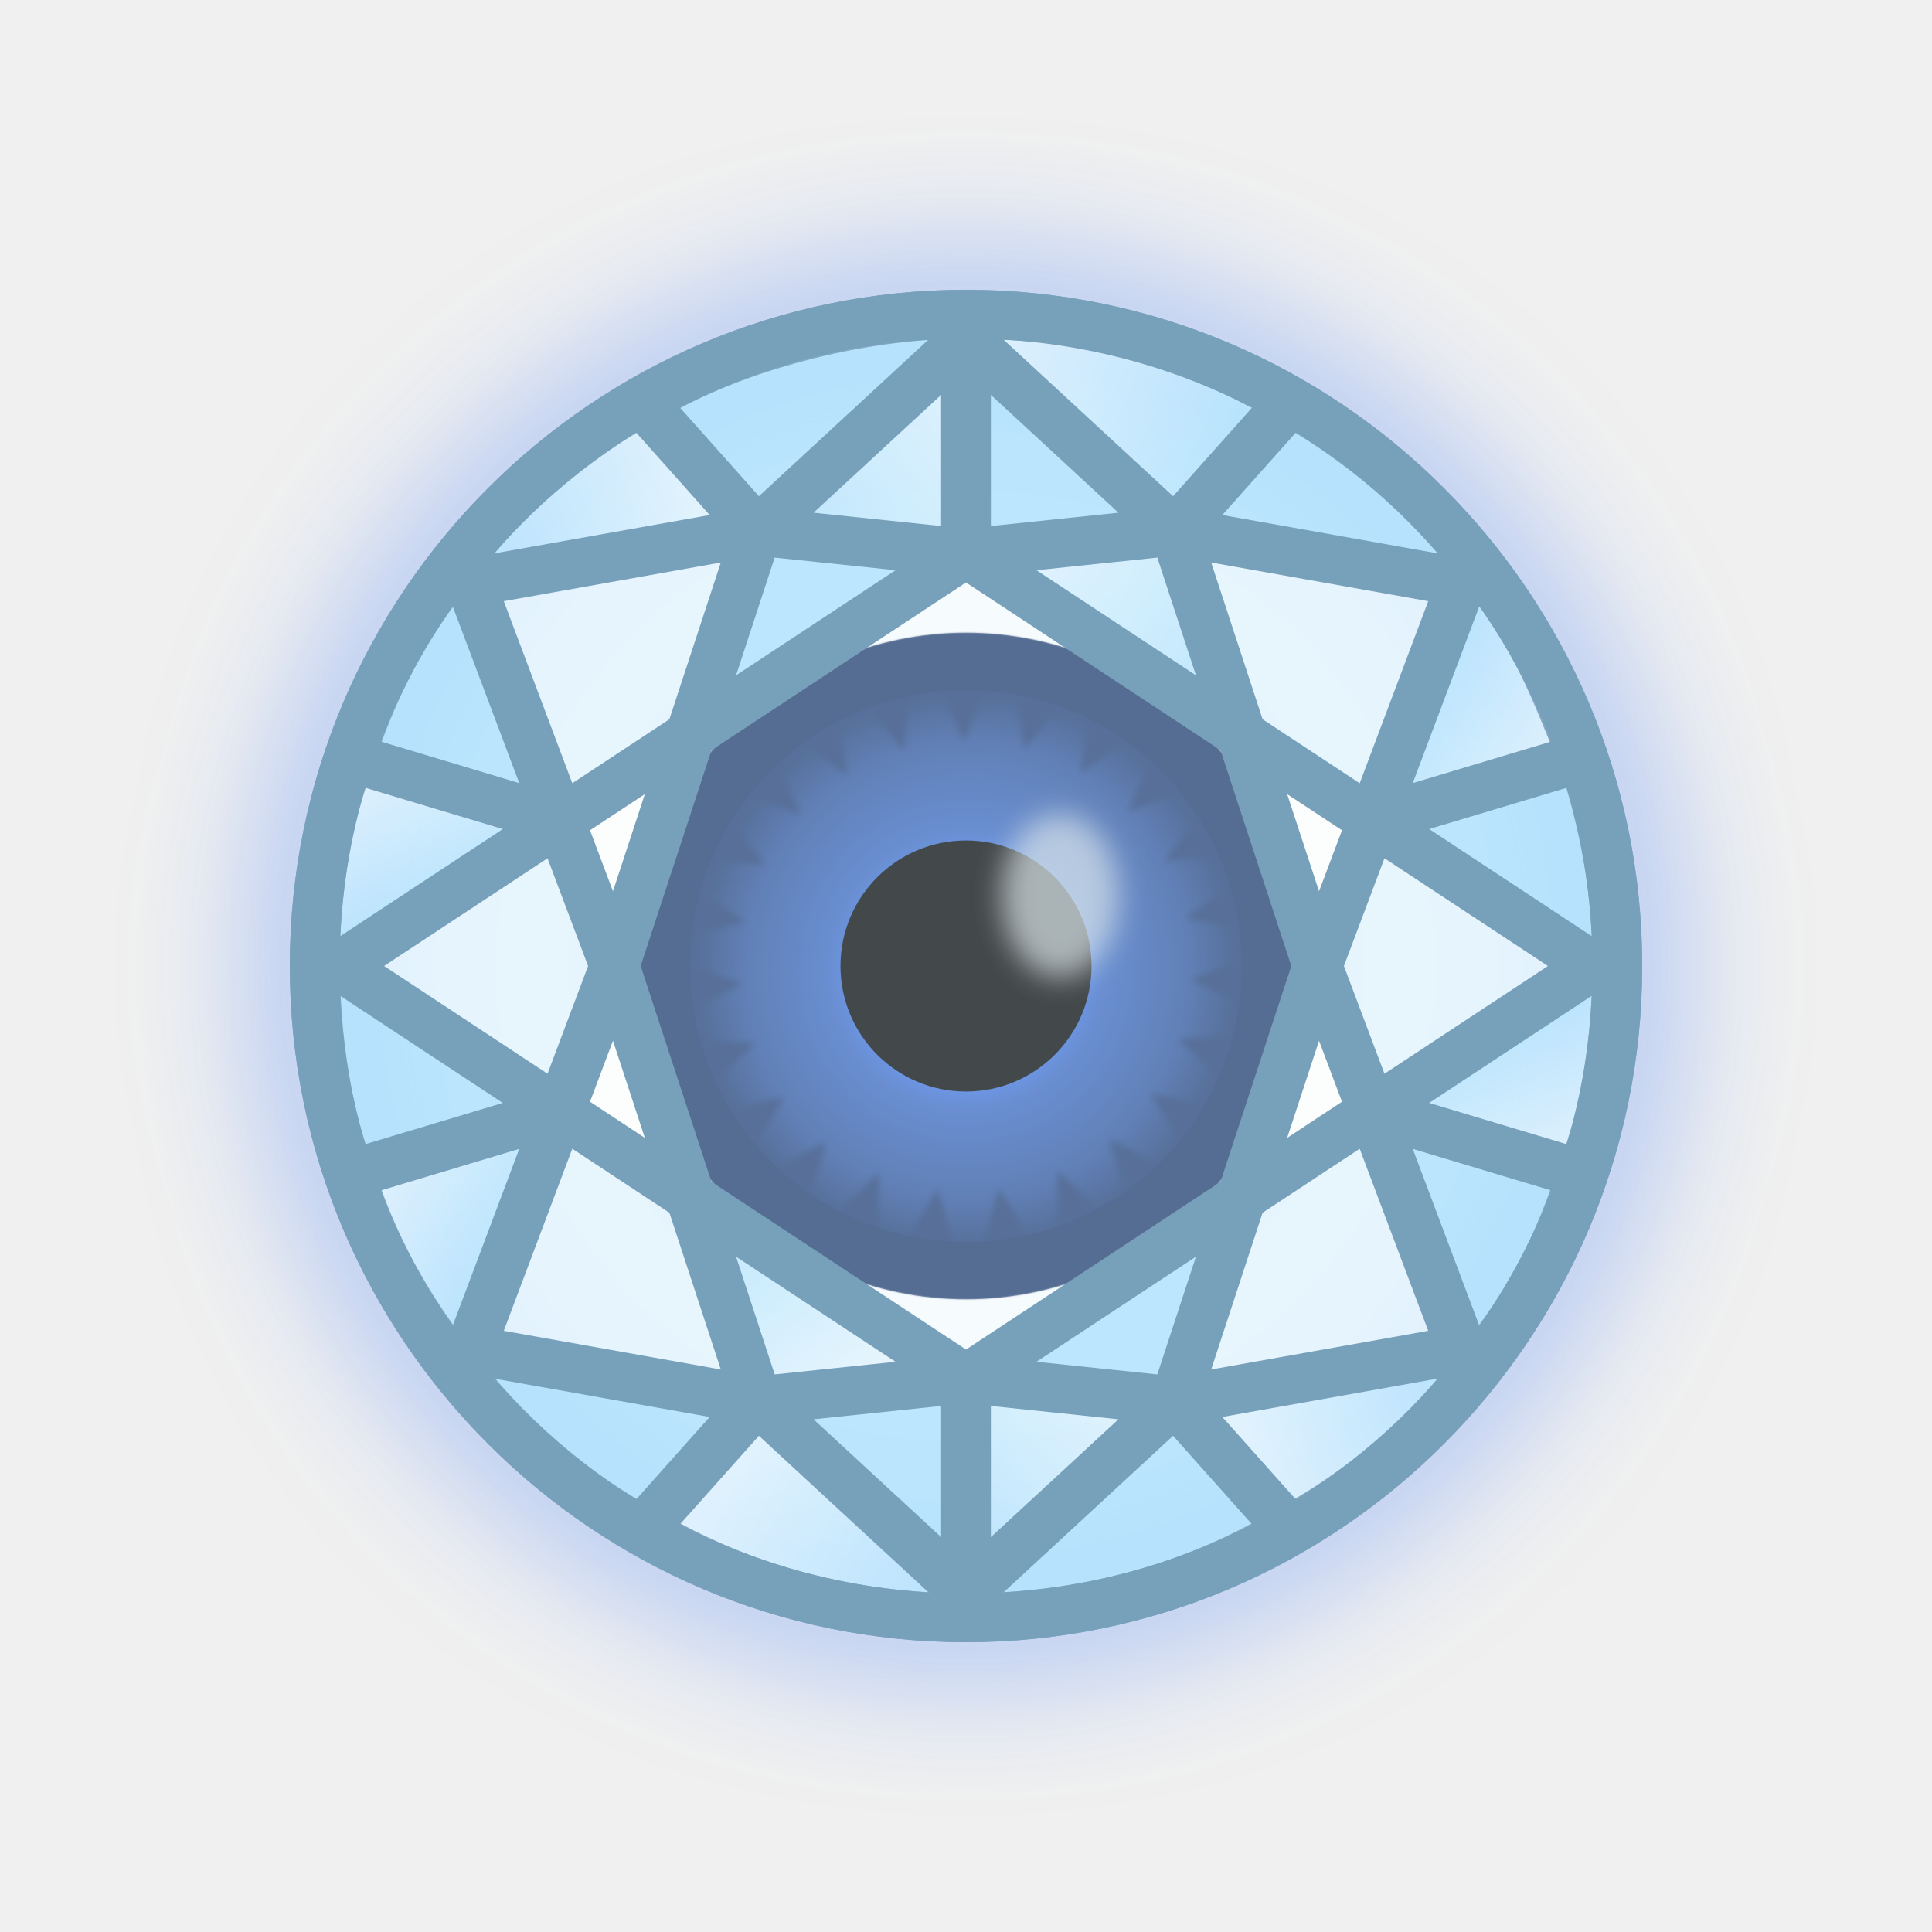
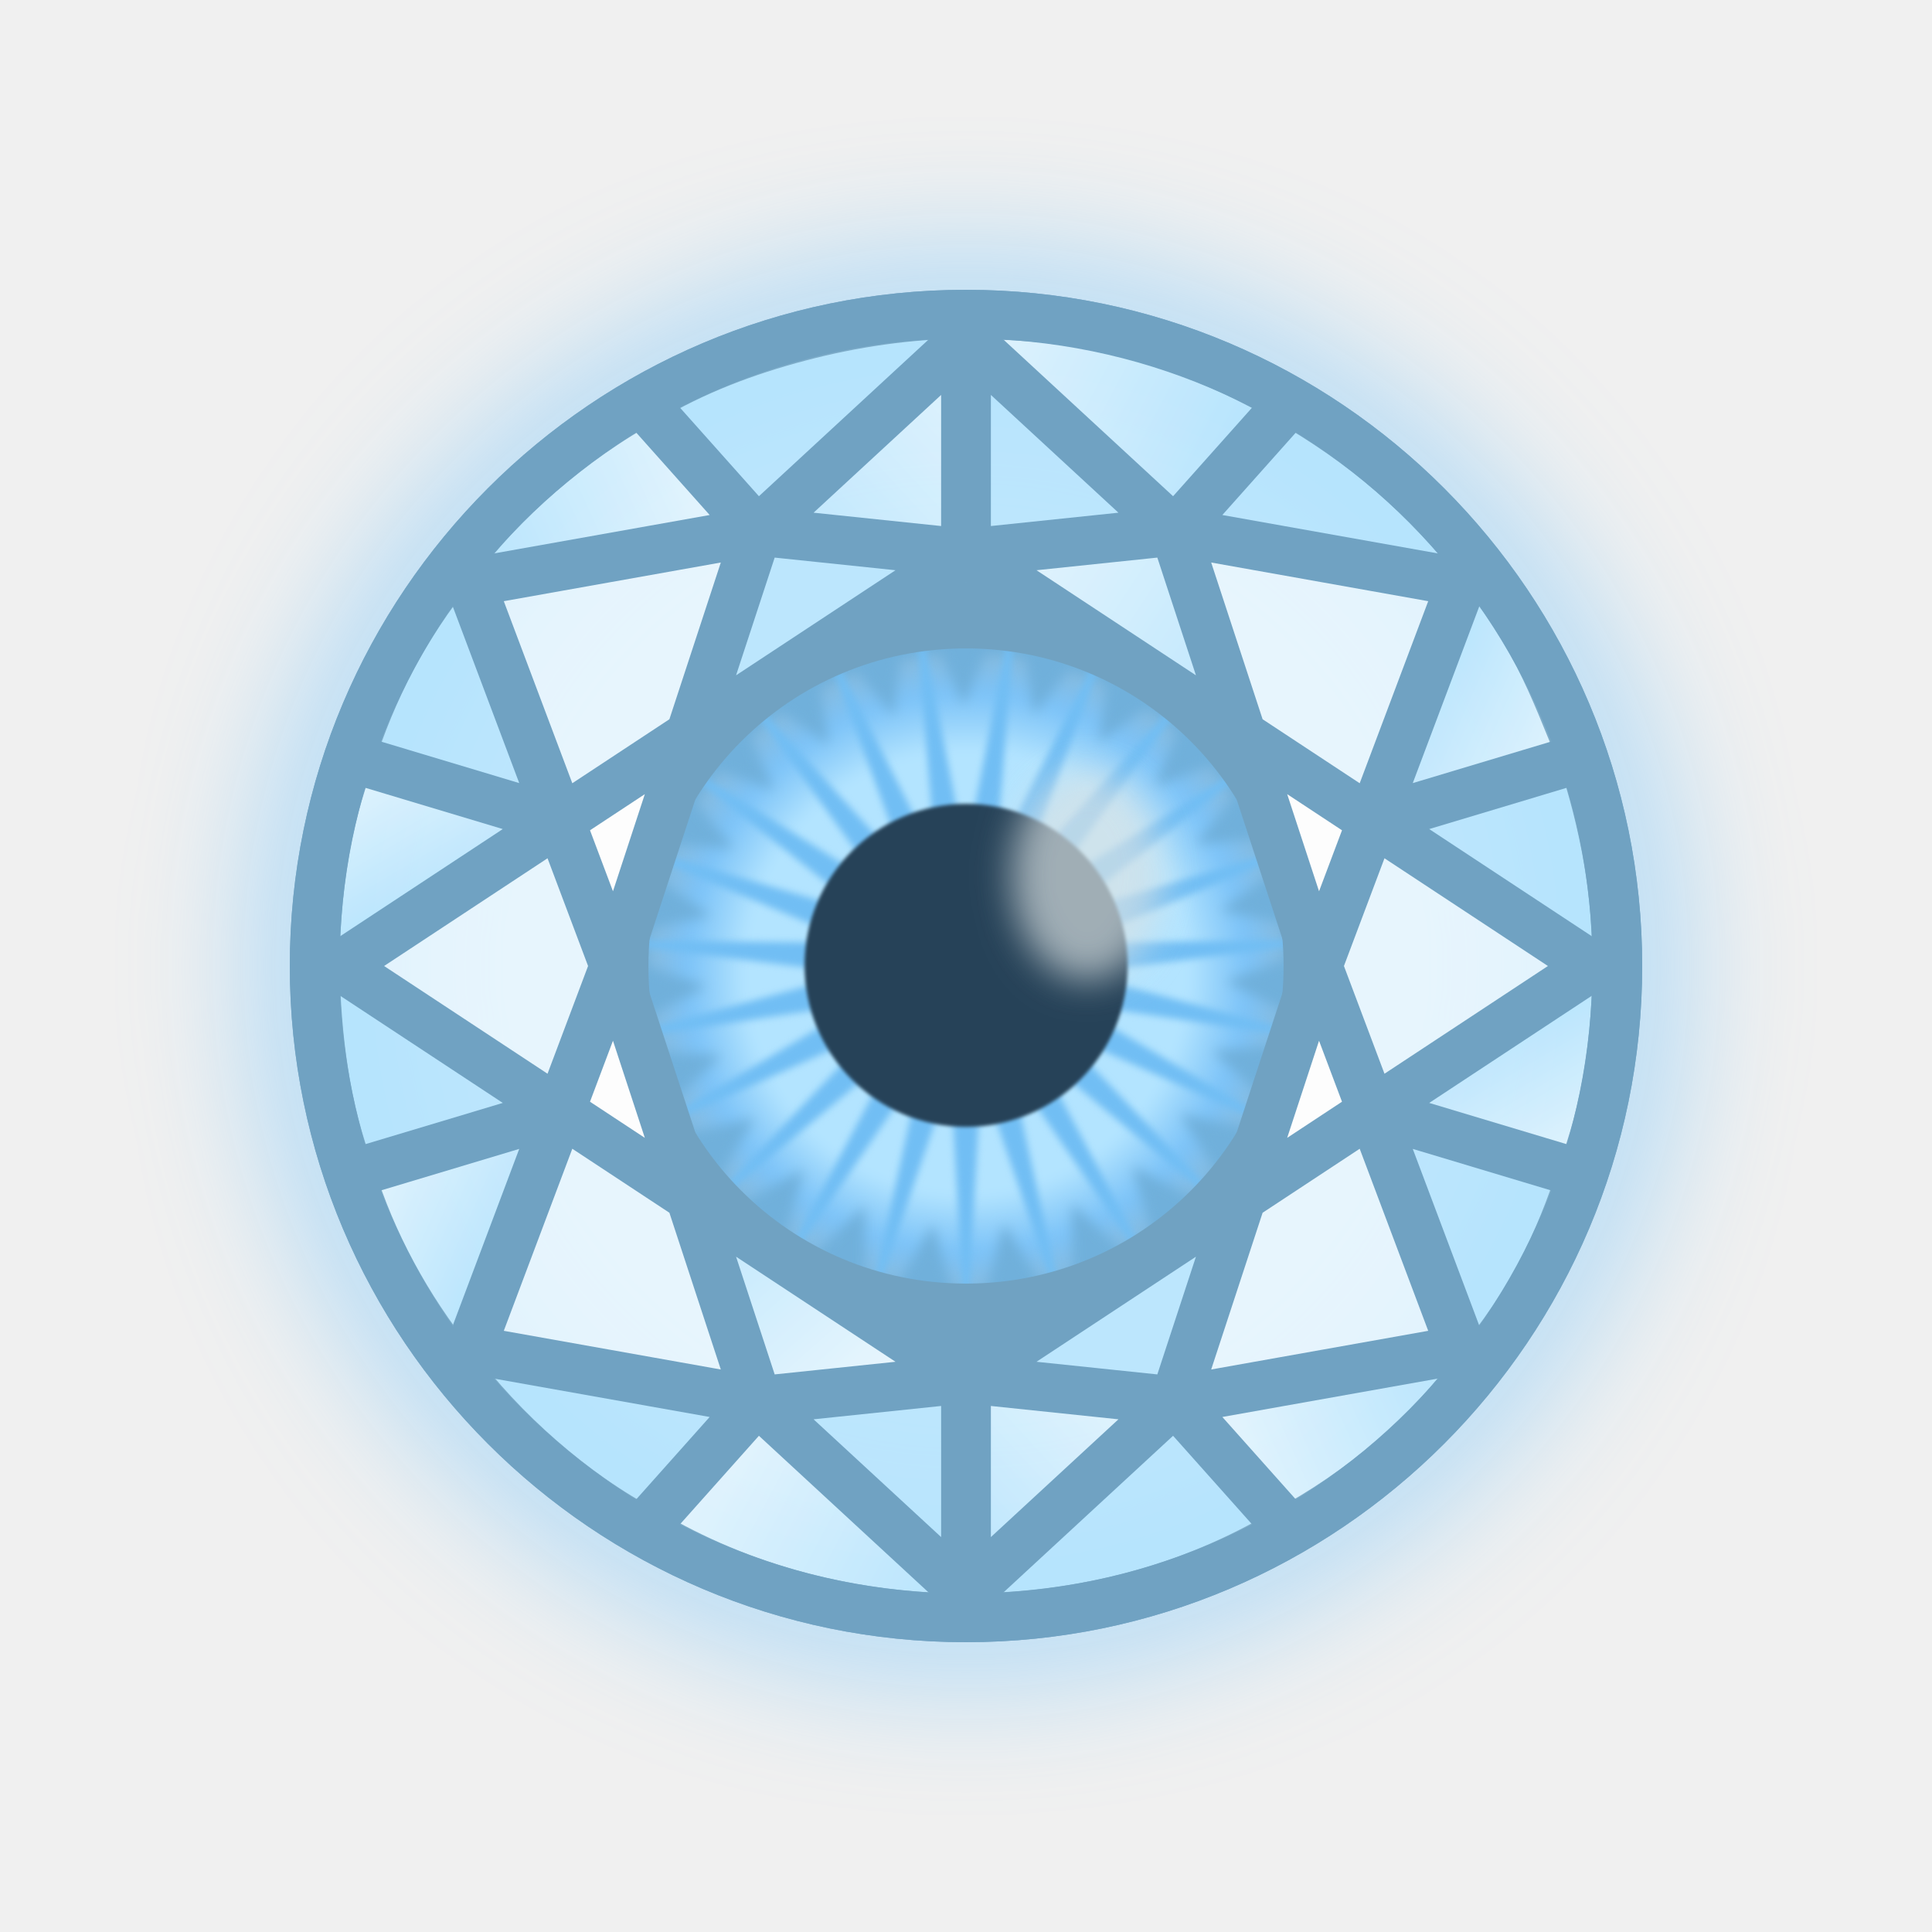
<svg xmlns="http://www.w3.org/2000/svg" xmlns:xlink="http://www.w3.org/1999/xlink" height="500" viewBox="0 0 500 500" width="500">
  <linearGradient id="a">
    <stop offset="0" stop-color="#b3e4ff" />
    <stop offset=".5" stop-color="#ccedff" />
    <stop offset="1" stop-color="#e5f6ff" />
  </linearGradient>
-   <radialGradient id="b" cx="-159.549" cy="285.499" gradientTransform="matrix(.1233717 -.838475 .8170782 .1202234 -373.2911 117.4024)" gradientUnits="userSpaceOnUse" r="92.356">
-     <stop offset=".377" stop-color="#477beb" />
-     <stop offset=".503" stop-color="#406abf" />
-     <stop offset=".8" stop-color="#3659a0" />
-     <stop offset=".989" stop-color="#284277" />
-     <stop offset="1" stop-color="#2c4982" stop-opacity="0" />
+   <radialGradient id="b" cx="-159.549" cy="285.499" gradientTransform="matrix(.4511326 -.7070968 .7070974 .4511322 -289.5315 44.23992)" gradientUnits="userSpaceOnUse" r="92.356">
+     <stop offset=".689" stop-color="#b3e4ff" />
+     <stop offset=".776" stop-color="#97d3fb" />
+     <stop offset=".867" stop-color="#7cc3f8" />
+     <stop offset=".983" stop-color="#85bbe0" />
+     <stop offset="1" stop-color="#85bbe0" stop-opacity="0" />
  </radialGradient>
  <filter id="c" color-interpolation-filters="sRGB" height="1.409" width="1.571" x="-.286" y="-.204">
    <feGaussianBlur stdDeviation="1.603" />
  </filter>
  <linearGradient id="d" gradientUnits="userSpaceOnUse" x1="158.298" x2="215.245" xlink:href="#a" y1="326.952" y2="391.016" />
  <linearGradient id="e" gradientUnits="userSpaceOnUse" x1="341.676" x2="250.014" xlink:href="#a" y1="173.047" y2="112.615" />
  <linearGradient id="f" gradientUnits="userSpaceOnUse" x1="335.995" x2="249.986" xlink:href="#a" y1="86.87" y2="41.201" />
  <linearGradient id="g" gradientUnits="userSpaceOnUse" x1="180.504" x2="249.986" xlink:href="#a" y1="105.353" y2="41.201" />
  <linearGradient id="h" gradientUnits="userSpaceOnUse" x1="85.516" x2="164.13" xlink:href="#a" y1="122.488" y2="86.87" />
  <linearGradient id="i" gradientUnits="userSpaceOnUse" x1="78.216" x2="52.992" xlink:href="#a" y1="225.835" y2="183.04" />
  <linearGradient id="j" gradientUnits="userSpaceOnUse" x1="100.177" x2="52.992" xlink:href="#a" y1="337.872" y2="316.905" />
  <linearGradient id="k" gradientUnits="userSpaceOnUse" x1="249.986" x2="164.13" xlink:href="#a" y1="458.799" y2="413.012" />
  <linearGradient id="l" gradientUnits="userSpaceOnUse" x1="249.986" x2="319.469" xlink:href="#a" y1="458.799" y2="394.648" />
  <linearGradient id="m" gradientUnits="userSpaceOnUse" x1="414.484" x2="335.843" xlink:href="#a" y1="377.416" y2="413.012" />
  <linearGradient id="n" gradientUnits="userSpaceOnUse" x1="421.77" x2="446.979" xlink:href="#a" y1="274.162" y2="316.905" />
  <linearGradient id="o" gradientUnits="userSpaceOnUse" x1="400.017" x2="447.344" xlink:href="#a" y1="162.081" y2="183.04" />
-   <filter id="p" color-interpolation-filters="sRGB" height="1.023" width="1.027" x="-.014" y="-.012">
-     <feGaussianBlur stdDeviation="1.317" />
+   <filter id="p" color-interpolation-filters="sRGB" height="1.002" width="1.002" x="-.001" y="-.001">
+     <feGaussianBlur stdDeviation=".109" />
  </filter>
  <filter id="q" color-interpolation-filters="sRGB" height="1.024" width="1.024" x="-.012" y="-.012">
-     <feGaussianBlur stdDeviation=".93" />
+     <feGaussianBlur stdDeviation=".35" />
  </filter>
-   <filter id="r" color-interpolation-filters="sRGB" height="1.006" width="1.006" x="-.003" y="-.003">
-     <feGaussianBlur stdDeviation=".233" />
-   </filter>
-   <filter id="s" color-interpolation-filters="sRGB" height="1.006" width="1.006" x="-.003" y="-.003">
-     <feGaussianBlur stdDeviation=".088" />
-   </filter>
-   <filter id="t" color-interpolation-filters="sRGB" height="1.261" width="1.261" x="-.131" y="-.131">
+   <filter id="r" color-interpolation-filters="sRGB" height="1.261" width="1.261" x="-.131" y="-.131">
    <feGaussianBlur stdDeviation="24.503" />
  </filter>
+   <clipPath id="s">
+     <path d="m331.438 250.144-17.603-53.6-63.868-42.095-63.848 42.095-17.584 53.6 17.565 53.605 63.867 42.095 63.887-42.095z" />
+   </clipPath>
+   <filter id="t" color-interpolation-filters="sRGB" height="1.024" width="1.024" x="-.012" y="-.012">
+     <feGaussianBlur stdDeviation=".92" />
+   </filter>
+   <filter id="u" color-interpolation-filters="sRGB" height="1.038" width="1.037" x="-.019" y="-.019">
+     <feGaussianBlur stdDeviation="1.449" />
+   </filter>
  <g stroke-width="1.286" transform="matrix(.7777778 0 0 .7777778 55.55556 55.55556)">
-     <path d="m250 25c-124.279-0-225 101.13-225 225 0 123.87 100.721 225 225 225 124.279 0 225-101.13 225-225 0-123.87-100.721-225-225-225zm0 16.199a208.446 208.8 0 0 1 208.445 208.801 208.446 208.8 0 0 1 -208.445 208.801 208.446 208.8 0 0 1 -208.445-208.801 208.446 208.8 0 0 1 208.445-208.801z" fill="#0054ff" fill-rule="evenodd" filter="url(#t)" opacity=".667" />
-     <use stroke-width="1.286" xlink:href="#u" />
+     <use stroke-width="1.286" xlink:href="#v" />
+     <path d="m250 25c-124.279-0-225 101.13-225 225 0 123.87 100.721 225 225 225 124.279 0 225-101.13 225-225 0-123.87-100.721-225-225-225zm0 16.199a208.446 208.8 0 0 1 208.445 208.801 208.446 208.8 0 0 1 -208.445 208.801 208.446 208.8 0 0 1 -208.445-208.801 208.446 208.8 0 0 1 208.445-208.801z" fill="#4cb7ff" fill-rule="evenodd" filter="url(#r)" />
    <g opacity=".85" stroke-width="1.286">
-       <path d="m250 25c-124.279-0-225 101.13-225 225 0 123.87 100.721 225 225 225 124.279 0 225-101.13 225-225 0-123.87-100.721-225-225-225z" fill="#77a1bb" fill-rule="evenodd" opacity="1" />
-       <path d="m458.446 250a208.446 208.8 0 0 1 -208.446 208.8 208.446 208.8 0 0 1 -208.446-208.8 208.446 208.8 0 0 1 208.446-208.8 208.446 208.8 0 0 1 208.446 208.8z" fill="#77a1bb" fill-rule="evenodd" opacity="1" />
-       <path d="m366.947 249.996-25.272-76.949-91.69-60.432-91.66 60.432-25.244 76.949 25.216 76.956 91.688 60.432 91.718-60.432z" fill="#fff" fill-rule="evenodd" filter="url(#p)" opacity="1" />
-       <g id="u" stroke-width="1.456" transform="matrix(.8832602 0 0 .8832602 29.18473 29.18493)">
-         <g stroke-width="1.079" transform="matrix(1.349605 0 0 1.349605 -87.40122 -87.40122)">
-           <path d="m335.04 250a85.04 85.04 0 0 1 -85.04 85.04 85.04 85.04 0 0 1 -85.04-85.04 85.04 85.04 0 0 1 85.04-85.04 85.04 85.04 0 0 1 85.04 85.04z" fill="#284277" fill-rule="evenodd" stroke-width="17.257" />
-           <path d="m-158.927 377.292-8.812-30.979-16.321 27.766-.127-32.207-23.207 22.333 8.567-31.047-28.372 15.243 16.626-27.584-31.432 7.023 23.451-22.076-32.162-1.717 28.538-14.93-30.506-10.331 31.508-6.677-26.587-18.178 32.141 2.071-20.697-24.677 30.39 10.666-13.272-29.346 26.386 18.469-4.862-31.838 20.424 24.903 3.908-31.969 12.948 29.49 12.389-29.729 4.511 31.89 19.95-25.285-4.26 31.924 26.032-18.965-12.715 29.591 30.183-11.238-20.227 25.064 32.096-2.678-26.239 18.677 31.628 6.081-30.305 10.905 28.815 14.388-32.123 2.325 23.864 21.629-31.559-6.428 17.144 27.265-28.655-14.705 9.152 30.88-23.625-21.89.481 32.204-16.843-27.452z" fill="url(#b)" fill-rule="evenodd" filter="url(#q)" transform="translate(409.8064 -34.25676)" />
-           <path d="m250 156.961c-51.29 0-93.039 41.749-93.039 93.039s41.749 93.039 93.039 93.039 93.039-41.749 93.039-93.039-41.749-93.039-93.039-93.039zm0 16c42.643 0 77.039 34.396 77.039 77.039s-34.396 77.039-77.039 77.039-77.039-34.396-77.039-77.039 34.396-77.039 77.039-77.039z" fill="#253e6f" fill-rule="evenodd" filter="url(#r)" stroke-width="1.079" />
-           <circle cx="250" cy="250" fill="#0d0d0d" fill-rule="evenodd" filter="url(#s)" r="35.036" stroke-width="1.547" />
-           <ellipse cx="341.123" cy="89.24" fill="#dbe2e3" fill-rule="evenodd" filter="url(#c)" opacity=".67" rx="6.734" ry="9.414" transform="matrix(2.420026 0 0 2.419967 -549.2733 14.4573)" />
+       <path d="m250 25c-124.279-0-225 101.13-225 225 0 123.87 100.721 225 225 225 124.279 0 225-101.13 225-225 0-123.87-100.721-225-225-225z" fill="#70a2c2" fill-rule="evenodd" opacity="1" />
+       <path d="m458.446 250a208.446 208.8 0 0 1 -208.446 208.8 208.446 208.8 0 0 1 -208.446-208.8 208.446 208.8 0 0 1 208.446-208.8 208.446 208.8 0 0 1 208.446 208.8z" fill="#70a2c2" fill-rule="evenodd" opacity="1" />
+       <path d="m366.947 249.996-25.272-76.949-91.69-60.432-91.66 60.432-25.244 76.949 25.216 76.956 91.688 60.432 91.718-60.432z" fill="#e5f6ff" fill-rule="evenodd" filter="url(#p)" opacity="1" />
+       <g id="v" clip-path="url(#s)" stroke-width=".896" transform="matrix(1.435615 0 0 1.435617 -108.87 -109.1147)">
+         <g stroke-width=".664" transform="matrix(1.349605 0 0 1.349605 -87.40122 -87.40122)">
+           <path d="m366.947 249.996-25.272-76.949-91.69-60.432-91.66 60.432-25.244 76.949 25.216 76.956 91.688 60.432 91.718-60.432z" fill="#70a2c2" fill-rule="evenodd" filter="url(#p)" opacity="1" transform="matrix(.5161255 0 0 .516125 120.9512 121.0774)" />
+           <path d="m335.04 250a85.04 85.04 0 0 1 -85.04 85.04 85.04 85.04 0 0 1 -85.04-85.04 85.04 85.04 0 0 1 85.04-85.04 85.04 85.04 0 0 1 85.04 85.04z" fill="#70b0db" fill-rule="evenodd" stroke-width="10.617" />
+           <path d="m-158.927 377.292-8.812-30.979-16.321 27.766-.127-32.207-23.207 22.333 8.567-31.047-28.372 15.243 16.626-27.584-31.432 7.023 23.451-22.076-32.162-1.717 28.538-14.93-30.506-10.331 31.508-6.677-26.587-18.178 32.141 2.071-20.697-24.677 30.39 10.666-13.272-29.346 26.386 18.469-4.862-31.838 20.424 24.903 3.908-31.969 12.948 29.49 12.389-29.729 4.511 31.89 19.95-25.285-4.26 31.924 26.032-18.965-12.715 29.591 30.183-11.238-20.227 25.064 32.096-2.678-26.239 18.677 31.628 6.081-30.305 10.905 28.815 14.388-32.123 2.325 23.864 21.629-31.559-6.428 17.144 27.265-28.655-14.705 9.152 30.88-23.625-21.89.481 32.204-16.843-27.452z" fill="url(#b)" fill-rule="evenodd" filter="url(#u)" transform="matrix(.7136886 0 0 .7136886 364.0349 47.23616)" />
+           <path d="m-159.757 376.609-3.701-65.724-21.216 62.315 14.168-64.285-37.242 54.28 30.987-58.079-50.506 42.22 45.507-47.565-60.024 27.028 56.653-33.524-65.09 9.831 63.596-16.996-65.329-8.094 65.823.792-60.722-25.42 63.169 18.522-51.612-40.86 55.829 34.878-38.675-53.269 44.349 48.647-22.869-61.728 29.58 58.808-5.367-65.609 12.616 64.608 12.534-64.624-5.282 65.616 29.504-58.846-22.79 61.758 44.286-48.704-38.606 53.319 55.784-34.949-51.56 40.926 63.145-18.603-60.69 25.497 65.822-.877-65.318 8.178 63.618 16.914-65.102-9.748 56.695 33.451-60.058-26.951 45.568 47.507-50.56-42.155 31.061 58.039-37.312-54.233 14.25 64.267-21.296-62.288z" fill="#71bef4" filter="url(#t)" transform="matrix(.7136886 0 0 .7136886 363.9996 47.1945)" />
+           <path d="m249.983 184.242c-36.31 0-65.867 29.556-65.867 65.867 0 36.31 29.556 65.867 65.867 65.867s65.867-29.556 65.867-65.867c0-36.31-29.556-65.867-65.867-65.867zm0 11.327c30.189 0 54.54 24.351 54.54 54.54 0 30.189-24.351 54.54-54.54 54.54s-54.54-24.351-54.54-54.54c0-30.189 24.351-54.54 54.54-54.54z" fill="#70a2c2" fill-rule="evenodd" opacity="1" />
+           <circle cx="250" cy="250" fill="#264258" fill-rule="evenodd" filter="url(#q)" r="35.036" stroke-width="1.202" transform="matrix(.7916565 0 0 .7916565 52.08594 52.08591)" />
+           <ellipse cx="341.123" cy="89.24" fill="#dbe2e3" fill-rule="evenodd" filter="url(#c)" opacity=".67" rx="6.734" ry="9.414" transform="matrix(1.915829 0 0 1.915782 -382.7498 63.53113)" />
        </g>
-         <path d="m268.675 66.257c31.433 0 56.885 25.453 56.885 56.885 0 31.433-25.453 56.885-56.885 56.885-31.433 0-56.885-25.453-56.885-56.885 0-31.432 25.453-56.885 56.885-56.885z" fill="#e5f6ff" opacity=".25" stroke-width=".445" transform="matrix(2.635139 0 0 2.635139 -457.9955 -74.49791)" />
      </g>
      <g fill-rule="evenodd">
        <path d="m249.986 41.201v71.415l69.483-7.262zm0 0c-18.083.149-36.031 2.781-53.277 7.32-17.246 4.539-33.79 10.748-48.953 19.866l32.749 36.966zm-196.994 141.84 61.873 18.633-29.348-79.185c-7.404 8.91-14.086 19.058-19.445 29.203-5.359 10.145-9.684 20.677-13.079 31.349zm-11.424 66.956c.243 11.51 1.02 22.747 2.788 33.978s4.501 22.463 8.636 32.931l61.873-18.578zm106.188 181.381 32.749-36.73-95.016-17.231c8.18 11.067 17.921 21.44 28.354 30.526 10.433 9.085 21.817 17.23 33.913 23.435zm102.23 27.422v-71.415l-69.481 7.263zm102.23-27.422-32.747-36.73-69.484 64.152c18.086-.151 36.092-2.339 53.339-6.879 17.247-4.539 33.734-11.429 48.891-20.544zm-32.747-36.73 22.234-67.695-91.718 60.432zm127.51-77.743-61.871-18.578 29.375 79.089c7.404-8.91 14.113-18.771 19.472-28.917 5.359-10.146 9.628-20.922 13.023-31.595zm11.453-66.908c.061-11.132-.841-22.6-2.813-34.134-1.972-11.534-5.013-23.077-8.275-32.822l-62.235 18.633zm-105.911-181.61-33.052 36.966 95.457 17.135c-8.402-11.016-17.966-21.285-28.448-30.347-10.482-9.062-21.939-16.945-33.957-23.755zm-172.017 36.966-22.179 67.694 91.66-60.432z" fill="#b3e4ff" opacity="1" />
        <path d="m41.568 249.996 73.297 48.331 18.216-48.331-18.216-48.323zm73.297 48.331-29.376 79.089c.173.232-.174-.231 0 0l95.016 17.231-22.207-67.695zm204.604 96.321 95.015-17.231c.173-.231-.172.231 0 0l-29.375-79.089-43.405 28.626zm138.963-144.651-73.324-48.323-18.161 48.323 18.161 48.331zm-43.506-127.508-95.457-17.135 22.207 67.694 43.433 28.626zm-300.061 79.185 43.461-28.626 22.179-67.694-94.988 17.135c-.174.232.173-.232 0 0z" fill="#e5f6ff" opacity="1" />
        <g stroke-width="1.286">
          <path d="m249.986 112.615 91.69 60.432-22.207-67.694z" fill="url(#e)" />
          <path d="m249.986 387.384-91.688-60.432 22.207 67.695z" fill="url(#d)" />
          <path d="m414.926 122.488-29.818 79.185 62.235-18.633c-4.763-11.575-8.881-22.447-14.079-32.531-5.198-10.084-11.479-19.378-18.339-28.021z" fill="url(#o)" />
          <path d="m458.432 249.996-73.324 48.331 61.871 18.578c4.142-10.644 6.959-21.613 8.777-32.931 1.818-11.318 2.638-22.988 2.676-33.978z" fill="url(#n)" />
          <path d="m319.469 394.648 32.747 36.73c12.242-6.549 23.821-14.409 34.315-23.435 10.494-9.026 20.162-19.564 27.952-30.526z" fill="url(#m)" />
          <path d="m249.986 458.799 69.484-64.152-69.484-7.263z" fill="url(#l)" />
          <path d="m249.986 458.799-69.481-64.152-32.749 36.73c15.084 9.071 31.709 15.972 49.04 20.544 17.332 4.572 35.389 6.816 53.19 6.879" fill="url(#k)" />
          <path d="m114.865 298.327-61.873 18.578c3.419 11.075 7.864 21.523 13.283 31.595 5.419 10.071 12.073 20.112 19.214 28.917z" fill="url(#j)" />
          <path d="m114.865 201.673-61.873-18.633c-4.139 10.638-6.913 21.508-8.718 32.822-1.805 11.314-2.667 23.14-2.706 34.134z" fill="url(#i)" />
          <path d="m85.516 122.488 94.988-17.135-32.749-36.966c-12.241 6.55-23.665 14.729-34.158 23.755-10.494 9.025-20.29 19.385-28.081 30.347z" fill="url(#h)" />
          <path d="m249.986 41.201-69.481 64.152 69.481 7.262z" fill="url(#g)" />
          <path d="m249.986 41.201 69.483 64.152 33.052-36.966c-13.911-7.995-29.28-15.088-46.295-19.866-17.015-4.778-28.393-6.629-56.24-7.32z" fill="url(#f)" />
        </g>
        <path d="m114.865 298.327 43.433 28.626-25.216-76.956zm270.244-96.654-43.433-28.626 25.272 76.949zm-18.161 48.323-25.244 76.956 43.405-28.626zm-233.866 0 25.244-76.949-43.461 28.626z" fill="#fff" />
      </g>
    </g>
-     <g fill="#77a1bb">
+     <g fill="#70a2c2">
      <path d="m458.233 240.093-54.101-35.656 45.733-13.731 7.89-2.369-4.857-15.486-8.645 2.596-45.592 13.689 24.075-63.969-6.283-10.768-81.157-14.462 24.466-27.445 4.494-5.038-12.473-10.651-6.674 7.489-26.204 29.39-56.36-52.037-12.545-6.338-12.485 6.267-56.418 52.108-26.163-29.347-6.715-7.532-12.475 10.651 4.497 5.036 24.465 27.446-81.157 14.462-6.285 10.768 24.075 63.969-46.325-13.91-7.912-2.375-4.855 15.486 7.912 2.377 45.708 13.723-54.078 35.638-15.054 9.924 15.193 10.013 53.939 35.549-45.733 13.731-7.888 2.369 4.855 15.486 8.238-2.473 45.999-13.811-22.011 58.486 1.078 10.867 12.538 7.067 71.761 12.778-24.303 27.258-4.658 5.224 12.473 10.651 6.834-7.664 26.046-29.213 56.406 52.079 12.497 6.294 12.485-6.267 56.418-52.106 26.04 29.207 6.84 7.67 12.473-10.651-4.495-5.038-24.466-27.445 71.553-12.75 19.29-3.437-5.423-14.409-22.055-58.602 46.325 13.91 7.912 2.375 4.855-15.486-7.912-2.377-45.708-13.723 54.054-35.625 15.079-9.938zm-199.956-180.115 42.445 39.189-42.445 4.437zm-16.554.002v43.624l-42.443-4.437zm-55.383 54.127 40.203 4.203-53.053 34.966zm127.322 0 12.85 39.169-53.055-34.966zm-145.246 1.635-17.109 52.154-32.305 21.292-22.799-60.578zm163.169 0 72.213 12.869-22.798 60.579-32.307-21.294zm-81.584 6.641 84.686 55.814 23.554 71.803-23.556 71.805-84.685 55.814-84.685-55.814-23.556-71.805 23.556-71.803zm106.868 70.434 18.242 12.023-7.639 20.297zm-213.736.002-10.601 32.317-7.639-20.296zm-32.375 21.338 13.49 35.842-13.491 35.845-54.384-35.844zm278.488 0 54.384 35.844-54.384 35.844-13.49-35.844zm-256.714 60.708 10.601 32.319-18.241-12.022zm234.938 0 7.639 20.297-18.241 12.022zm-248.468 35.946 32.305 21.292 17.109 52.156-72.213-12.869zm261.997 0 22.799 60.579-72.213 12.869 17.109-52.156zm-207.508 35.914 53.055 34.966-40.205 4.203zm153.02 0-12.85 39.169-40.205-4.203zm-84.787 49.671v43.627l-42.445-39.19zm16.554 0 42.445 4.437-42.445 39.19z" />
      <path d="m250 25c-124.279-0-225 101.13-225 225 0 123.87 100.721 225 225 225 124.279 0 225-101.13 225-225 0-123.87-100.721-225-225-225zm0 16.199a208.446 208.8 0 0 1 208.445 208.801 208.446 208.8 0 0 1 -208.445 208.801 208.446 208.8 0 0 1 -208.445-208.801 208.446 208.8 0 0 1 208.445-208.801z" fill-rule="evenodd" />
    </g>
  </g>
</svg>
